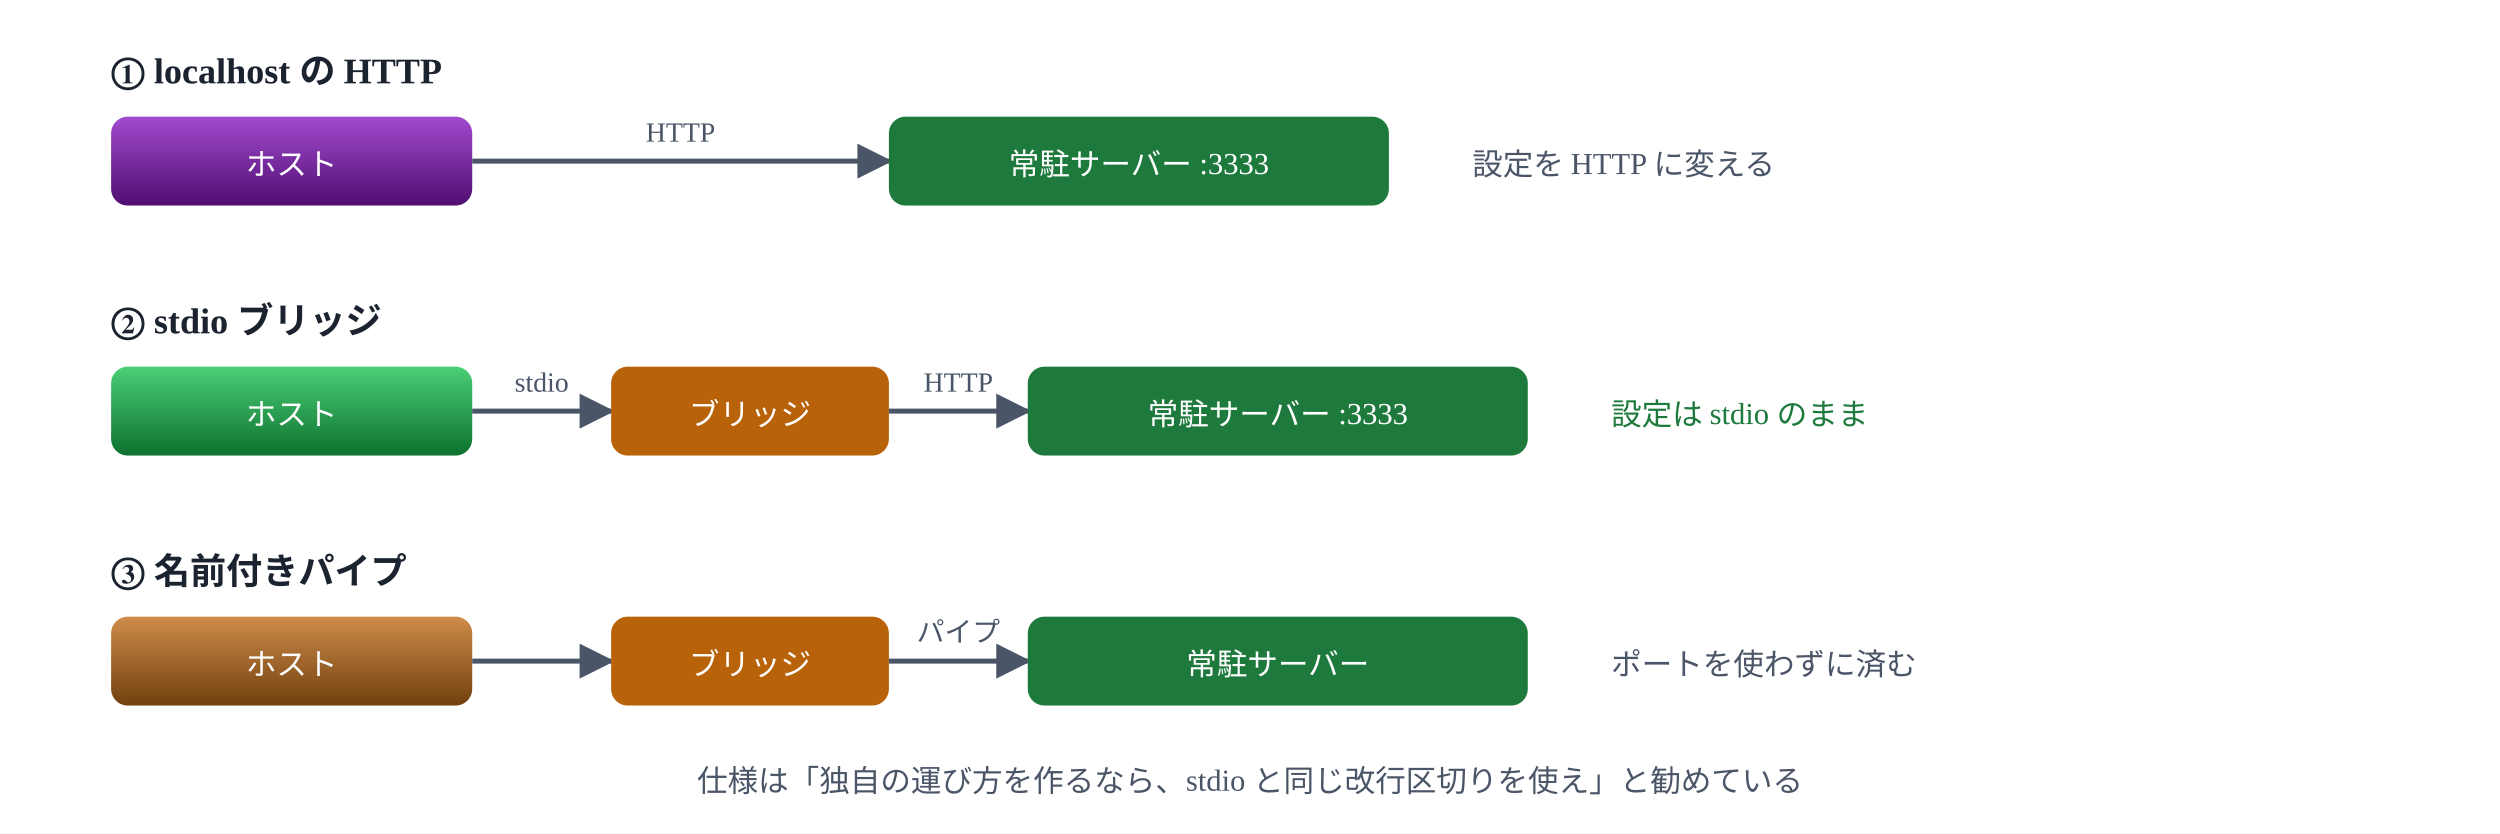
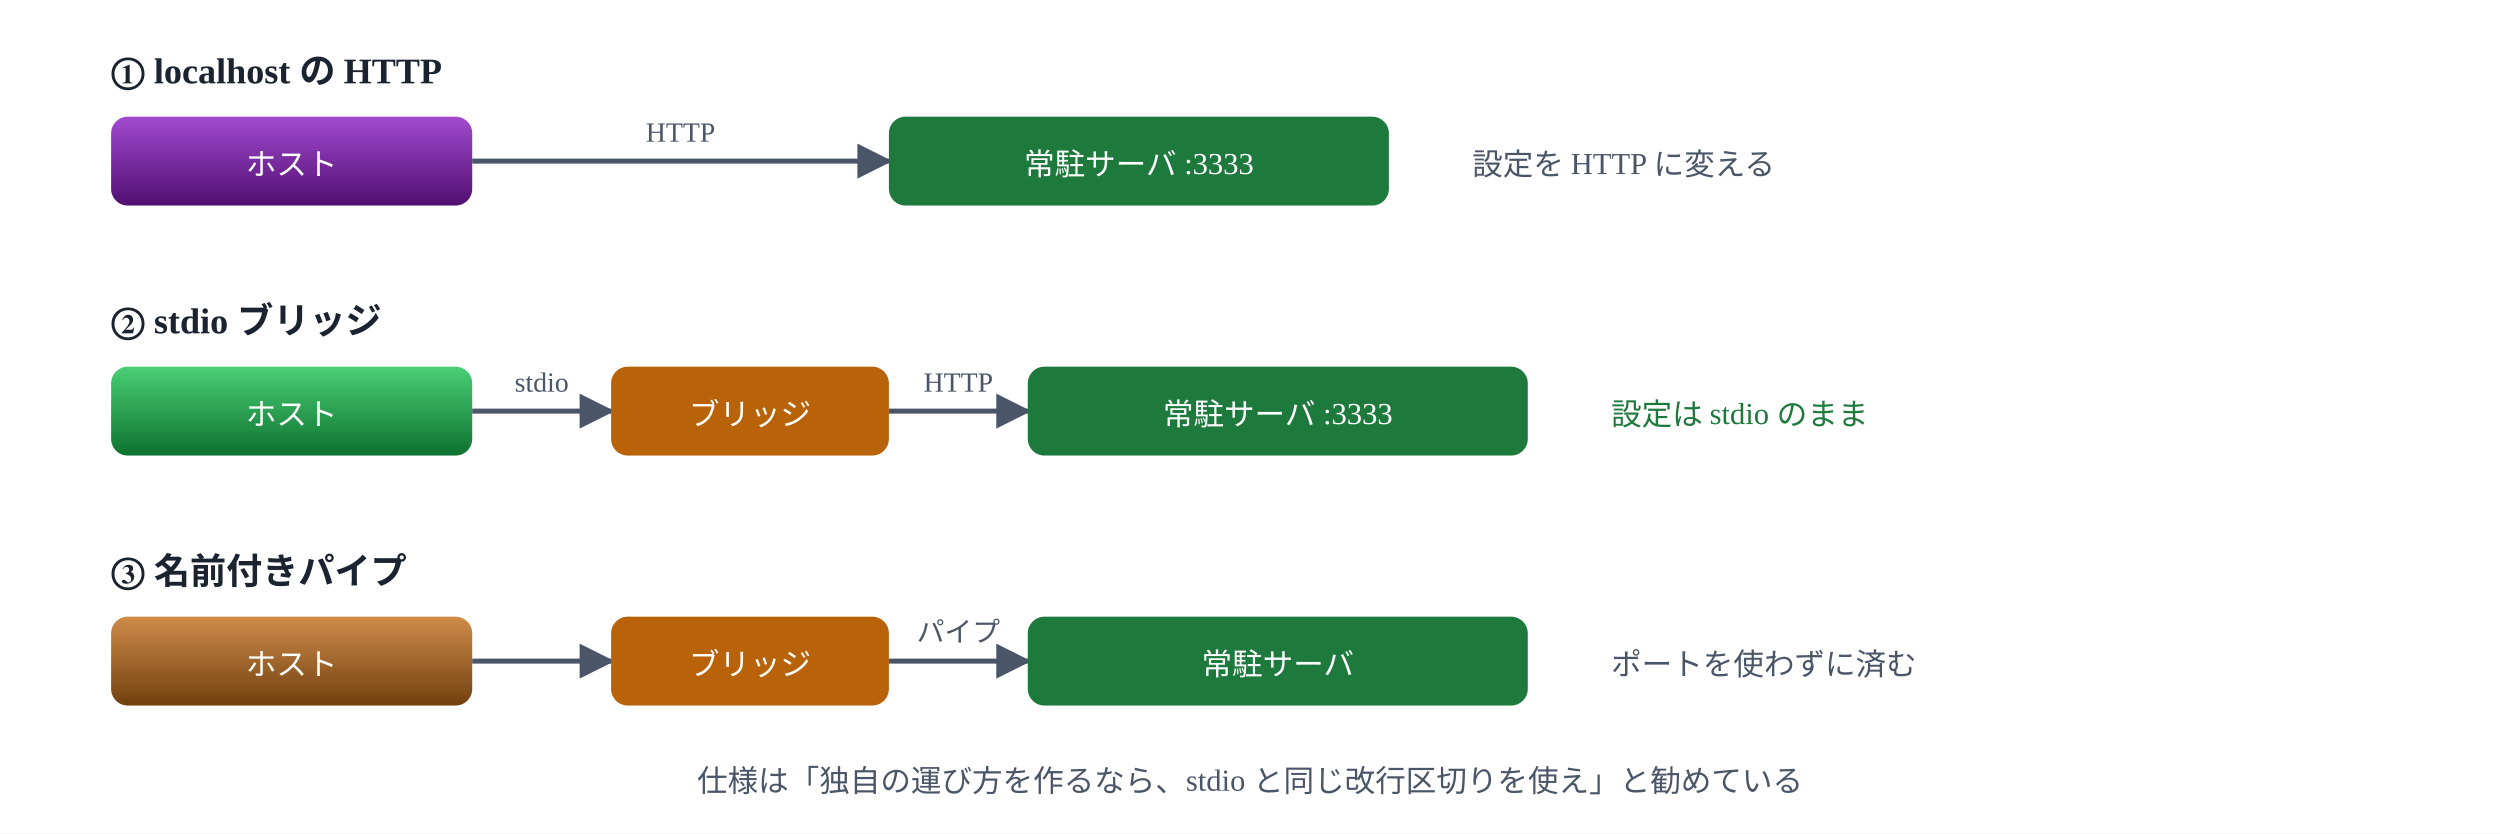
<svg xmlns="http://www.w3.org/2000/svg" viewBox="0 0 900 300" width="900" height="300" role="img" aria-label="3つの共有方式の比較">
  <defs>
    <linearGradient id="i1" x1="0" y1="1" x2="0" y2="0">
      <stop offset="0" stop-color="hsl(280,78%,25%)" />
      <stop offset="1" stop-color="hsl(280,58%,55%)" />
    </linearGradient>
    <linearGradient id="i2" x1="0" y1="1" x2="0" y2="0">
      <stop offset="0" stop-color="hsl(140,78%,25%)" />
      <stop offset="1" stop-color="hsl(140,58%,55%)" />
    </linearGradient>
    <linearGradient id="i3" x1="0" y1="1" x2="0" y2="0">
      <stop offset="0" stop-color="hsl(30,78%,25%)" />
      <stop offset="1" stop-color="hsl(30,58%,55%)" />
    </linearGradient>
    <marker id="i4" viewBox="0 0 10 10" refX="9" refY="5" markerWidth="7" markerHeight="7" orient="auto-start-reverse">
      <path d="M 0 0 L 10 5 L 0 10 z" fill="#4a5568" />
    </marker>
  </defs>
  <rect width="100%" height="100%" fill="#ffffff" />
  <text x="40" y="30" font-size="13" font-weight="700" fill="#1c2330">① localhost の HTTP</text>
  <rect x="40" y="42" width="130" height="32" rx="6" fill="url(#i1)" />
  <text x="105" y="63" text-anchor="middle" font-size="11" fill="#fff">ホスト</text>
  <line x1="170" y1="58" x2="320" y2="58" stroke="#4a5568" stroke-width="1.8" marker-end="url(#i4)" />
  <text x="245" y="51" text-anchor="middle" font-size="10" fill="#4a5568">HTTP</text>
  <rect x="320" y="42" width="180" height="32" rx="6" fill="#1d7a3c" />
-   <text x="410" y="63" text-anchor="middle" font-size="11" fill="#fff">常駐サーバー :3333</text>
+   <text x="410" y="63" text-anchor="middle" font-size="11" fill="#fff">常駐サーバ :3333</text>
  <text x="530" y="63" font-size="11" fill="#4a5568">設定を HTTP に変える</text>
  <text x="40" y="120" font-size="13" font-weight="700" fill="#1c2330">② stdio ブリッジ</text>
  <rect x="40" y="132" width="130" height="32" rx="6" fill="url(#i2)" />
  <text x="105" y="153" text-anchor="middle" font-size="11" fill="#fff">ホスト</text>
  <line x1="170" y1="148" x2="220" y2="148" stroke="#4a5568" stroke-width="1.8" marker-end="url(#i4)" />
  <text x="195" y="141" text-anchor="middle" font-size="10" fill="#4a5568">stdio</text>
  <rect x="220" y="132" width="100" height="32" rx="6" fill="#b8620a" />
  <text x="270" y="153" text-anchor="middle" font-size="11" fill="#fff">ブリッジ</text>
  <line x1="320" y1="148" x2="370" y2="148" stroke="#4a5568" stroke-width="1.8" marker-end="url(#i4)" />
  <text x="345" y="141" text-anchor="middle" font-size="10" fill="#4a5568">HTTP</text>
  <rect x="370" y="132" width="180" height="32" rx="6" fill="#1d7a3c" />
-   <text x="460" y="153" text-anchor="middle" font-size="11" fill="#fff">常駐サーバー :3333</text>
+   <text x="460" y="153" text-anchor="middle" font-size="11" fill="#fff">常駐サーバ :3333</text>
  <text x="580" y="153" font-size="11" fill="#1d7a3c">設定は stdio のまま</text>
  <text x="40" y="210" font-size="13" font-weight="700" fill="#1c2330">③ 名前付きパイプ</text>
  <rect x="40" y="222" width="130" height="32" rx="6" fill="url(#i3)" />
  <text x="105" y="243" text-anchor="middle" font-size="11" fill="#fff">ホスト</text>
  <line x1="170" y1="238" x2="220" y2="238" stroke="#4a5568" stroke-width="1.8" marker-end="url(#i4)" />
  <rect x="220" y="222" width="100" height="32" rx="6" fill="#b8620a" />
  <text x="270" y="243" text-anchor="middle" font-size="11" fill="#fff">ブリッジ</text>
  <line x1="320" y1="238" x2="370" y2="238" stroke="#4a5568" stroke-width="1.8" marker-end="url(#i4)" />
  <text x="345" y="231" text-anchor="middle" font-size="10" fill="#4a5568">パイプ</text>
  <rect x="370" y="222" width="180" height="32" rx="6" fill="#1d7a3c" />
-   <text x="460" y="243" text-anchor="middle" font-size="11" fill="#fff">常駐サーバー</text>
+   <text x="460" y="243" text-anchor="middle" font-size="11" fill="#fff">常駐サーバ</text>
  <text x="580" y="243" font-size="11" fill="#4a5568">ポートを使わずに済む</text>
  <text x="450" y="285" text-anchor="middle" font-size="11" fill="#4a5568">仕様は「独自の運び方を作るなら、stdio と同じ改行区切りを使え」と勧めている</text>
</svg>
